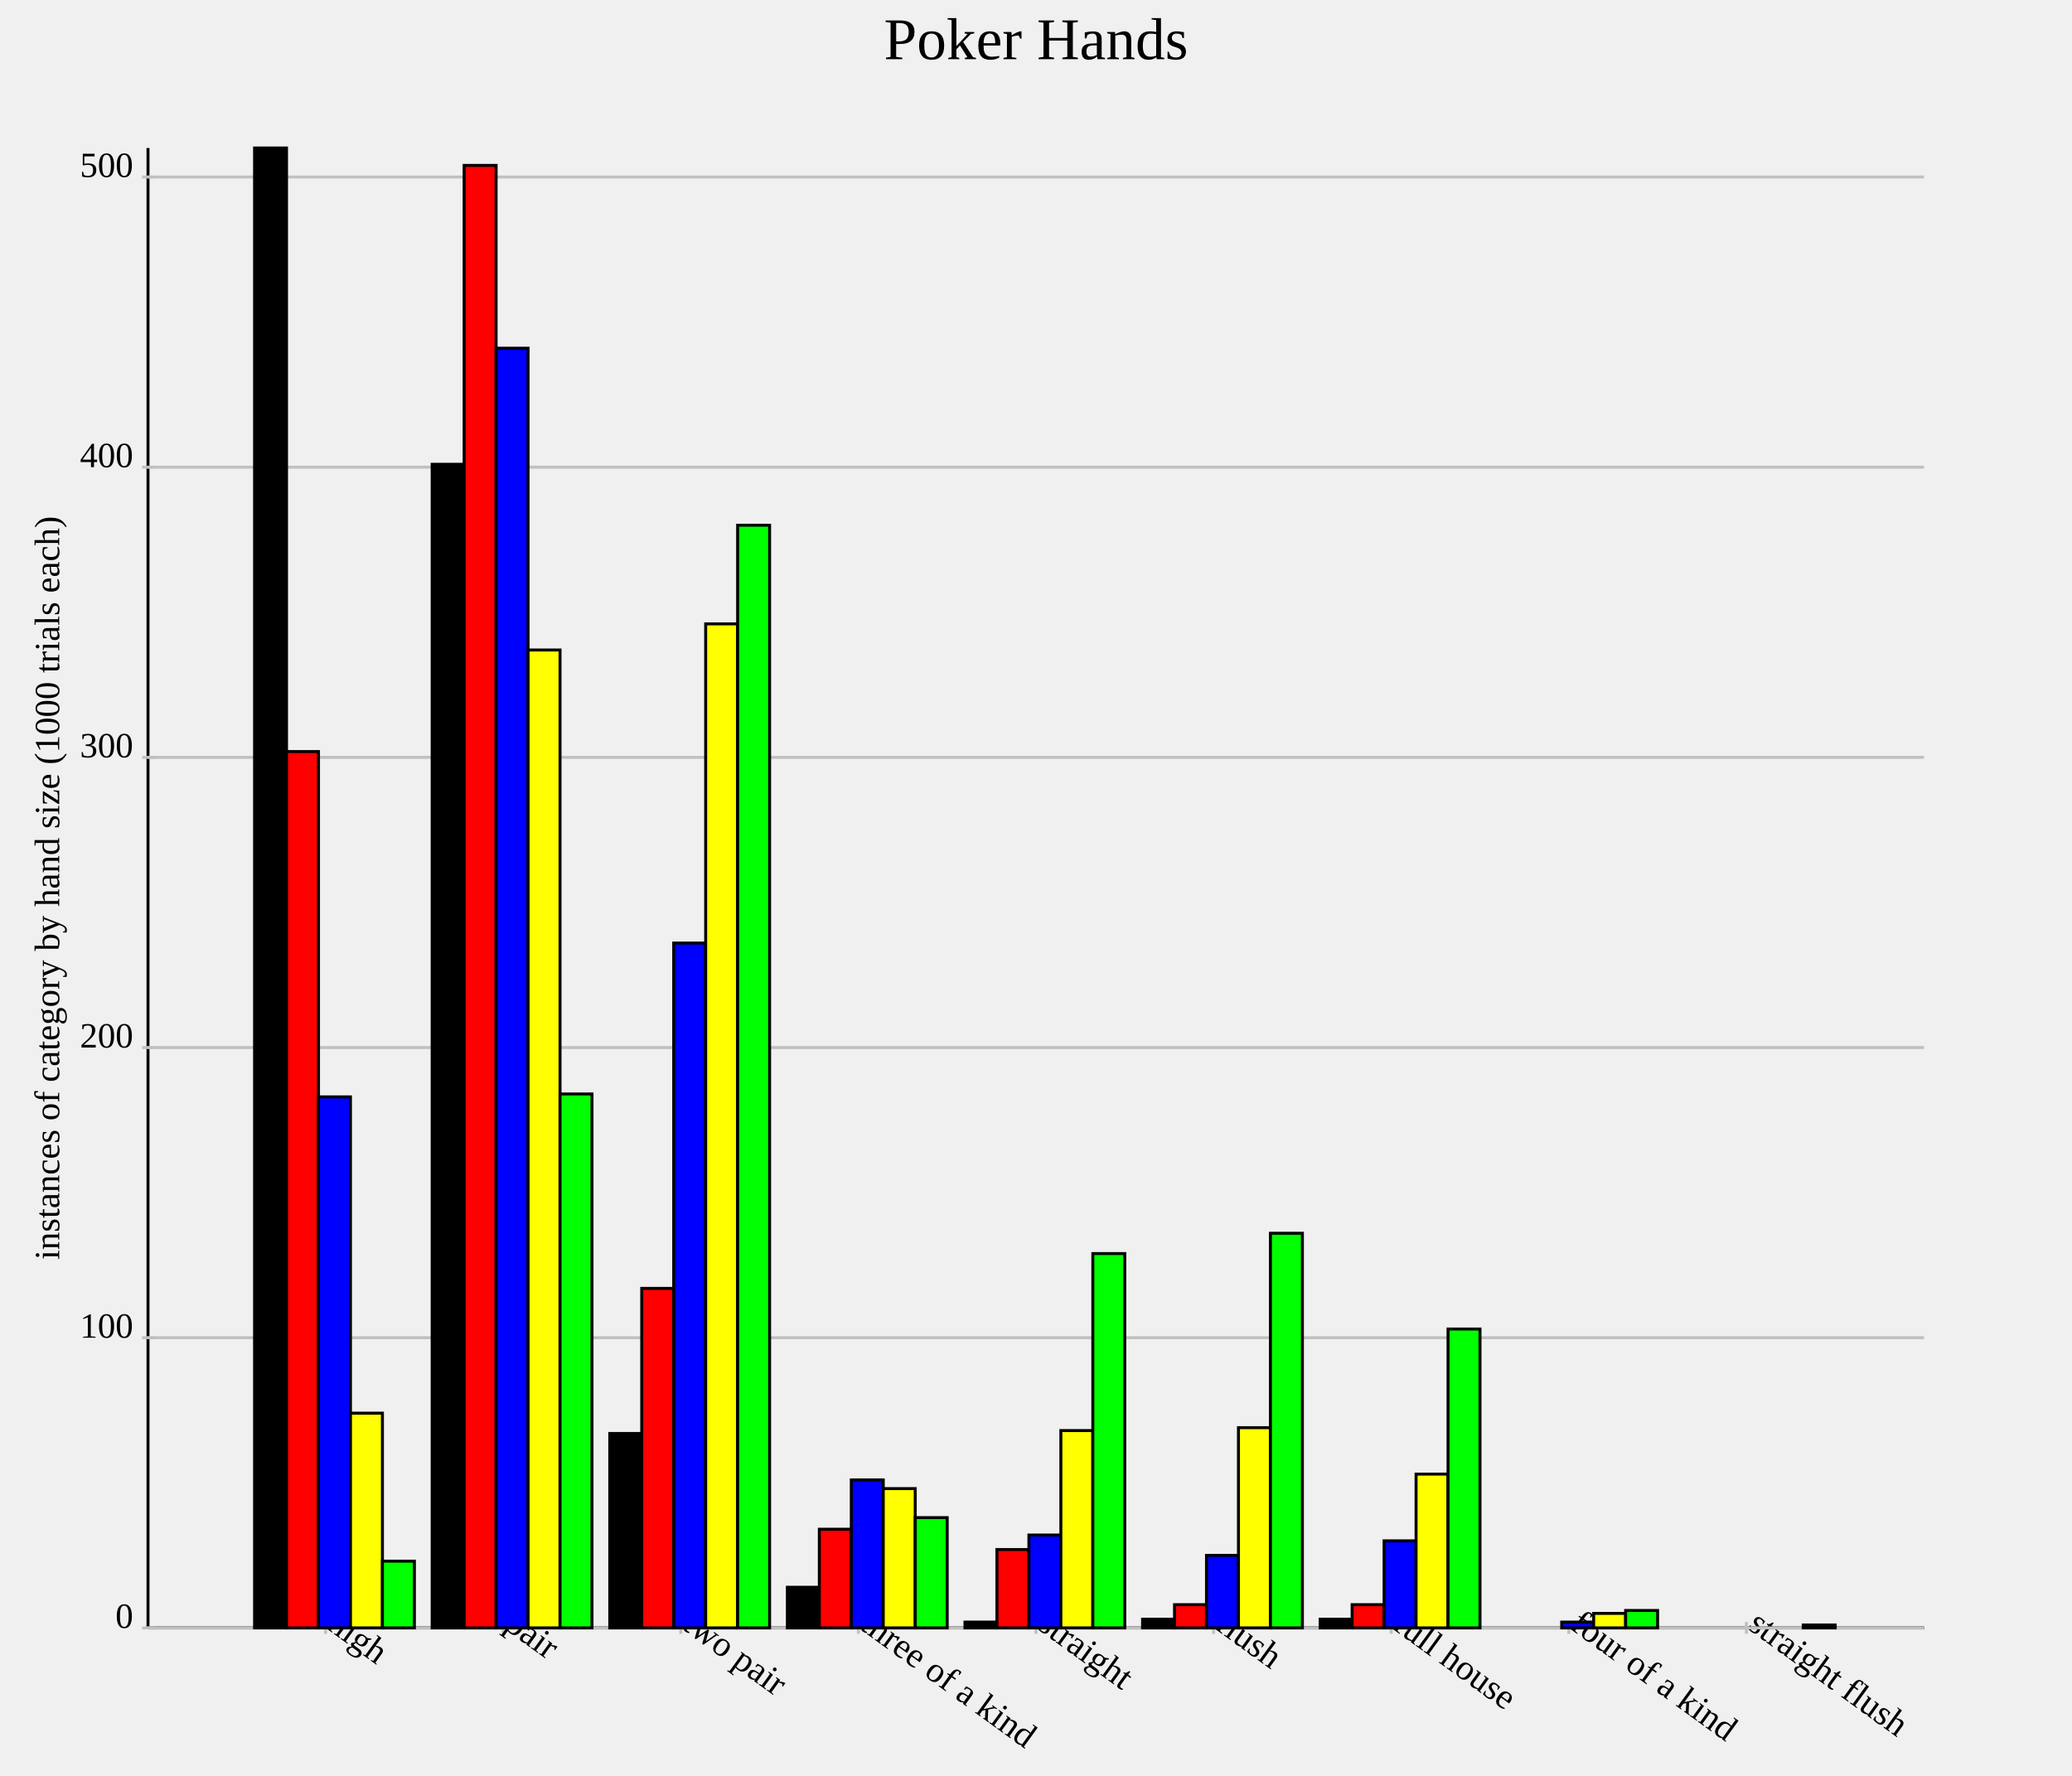
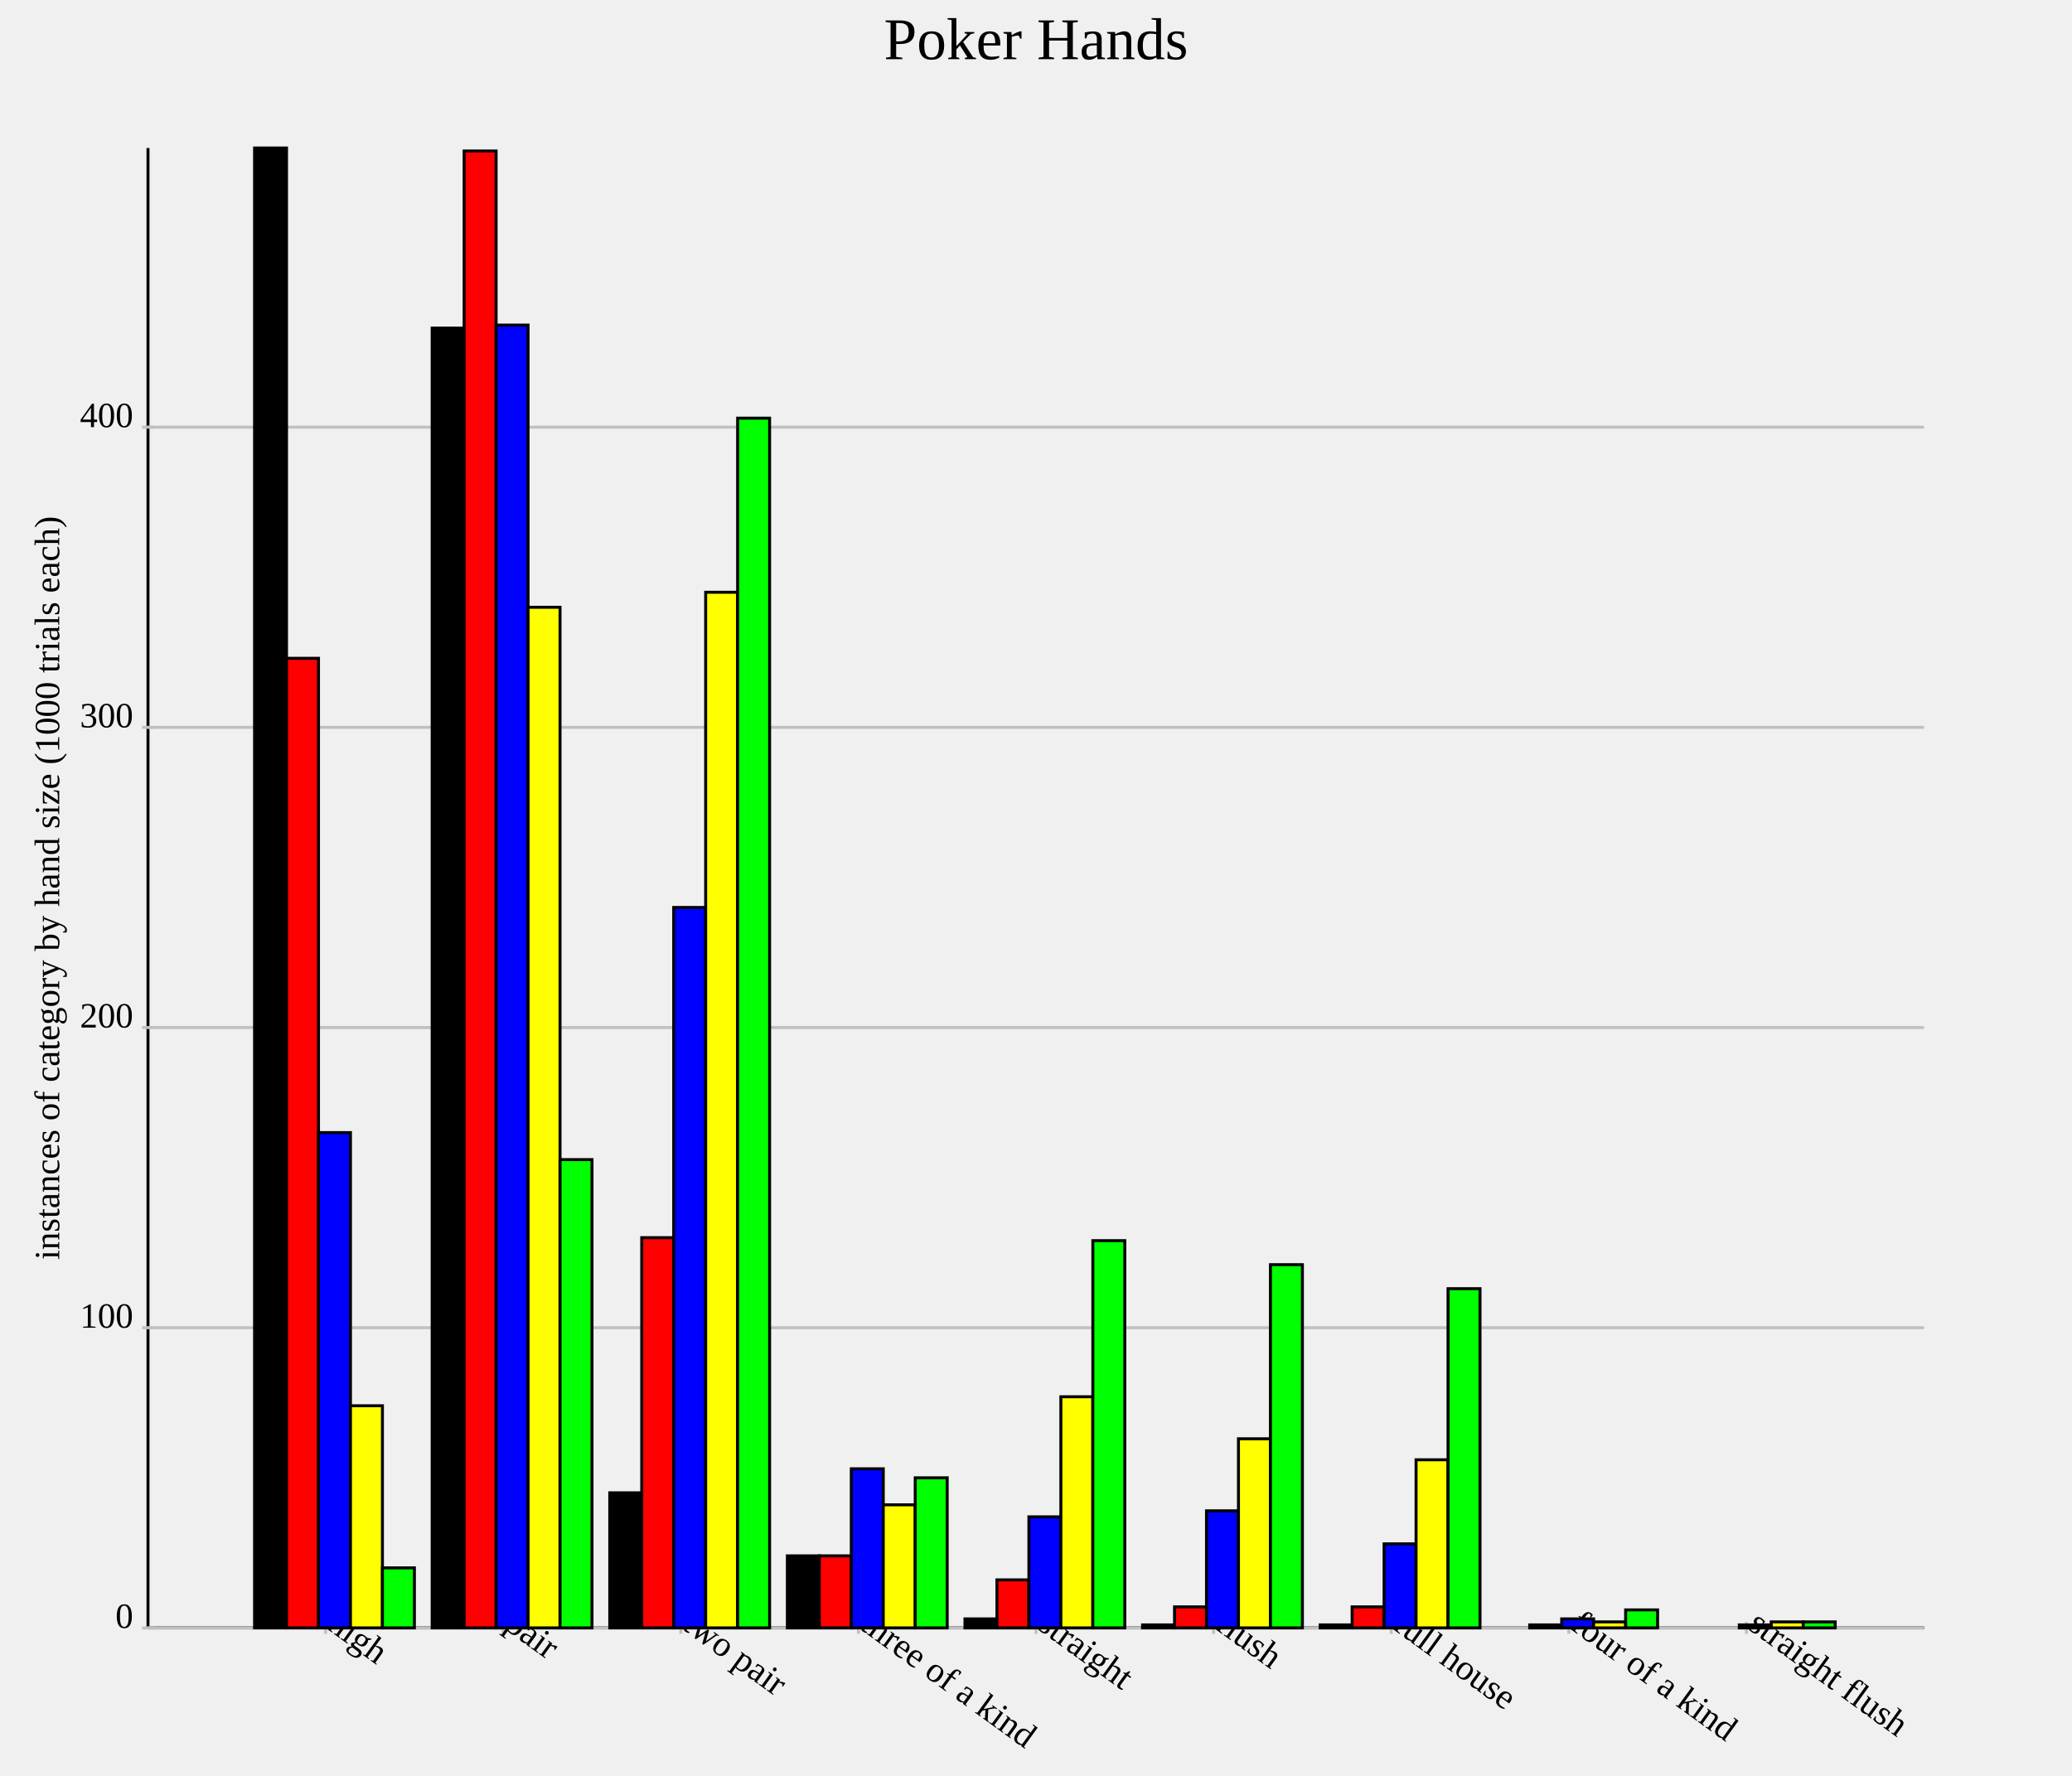
<svg xmlns="http://www.w3.org/2000/svg" version="1.1" width="700.0" height="600.0">
  <style>.caption {
  font-size: 14px;
  font-family: Georgia, serif;
}
</style>
  <line x1="50.0" y1="550.0" x2="650.0" y2="550.0" stroke="rgb(0,0,0)" stroke-width="1" />
  <line x1="50.0" y1="550.0" x2="50.0" y2="50.0" stroke="rgb(0,0,0)" stroke-width="1" />
  <line x1="110.0" y1="548.0" x2="110.0" y2="552.0" stroke="rgb(192,192,192)" stroke-width="1" />
  <text text-anchor="start" alignment-baseline="hanging" x="110.0" y="550.0" font-size="12.0" transform="rotate(36.0,110.0,550.0)">high</text>
  <line x1="170.0" y1="548.0" x2="170.0" y2="552.0" stroke="rgb(192,192,192)" stroke-width="1" />
  <text text-anchor="start" alignment-baseline="hanging" x="170.0" y="550.0" font-size="12.0" transform="rotate(36.0,170.0,550.0)">pair</text>
  <line x1="230.0" y1="548.0" x2="230.0" y2="552.0" stroke="rgb(192,192,192)" stroke-width="1" />
  <text text-anchor="start" alignment-baseline="hanging" x="230.0" y="550.0" font-size="12.0" transform="rotate(36.0,230.0,550.0)">two pair</text>
  <line x1="290.0" y1="548.0" x2="290.0" y2="552.0" stroke="rgb(192,192,192)" stroke-width="1" />
  <text text-anchor="start" alignment-baseline="hanging" x="290.0" y="550.0" font-size="12.0" transform="rotate(36.0,290.0,550.0)">three of a kind</text>
  <line x1="350.0" y1="548.0" x2="350.0" y2="552.0" stroke="rgb(192,192,192)" stroke-width="1" />
  <text text-anchor="start" alignment-baseline="hanging" x="350.0" y="550.0" font-size="12.0" transform="rotate(36.0,350.0,550.0)">straight</text>
  <line x1="410" y1="548.0" x2="410" y2="552.0" stroke="rgb(192,192,192)" stroke-width="1" />
  <text text-anchor="start" alignment-baseline="hanging" x="410" y="550.0" font-size="12.0" transform="rotate(36.0,410,550.0)">flush</text>
  <line x1="470" y1="548.0" x2="470" y2="552.0" stroke="rgb(192,192,192)" stroke-width="1" />
  <text text-anchor="start" alignment-baseline="hanging" x="470" y="550.0" font-size="12.0" transform="rotate(36.0,470,550.0)">full house</text>
  <line x1="530.0" y1="548.0" x2="530.0" y2="552.0" stroke="rgb(192,192,192)" stroke-width="1" />
  <text text-anchor="start" alignment-baseline="hanging" x="530.0" y="550.0" font-size="12.0" transform="rotate(36.0,530.0,550.0)">four of a kind</text>
  <line x1="590" y1="548.0" x2="590" y2="552.0" stroke="rgb(192,192,192)" stroke-width="1" />
  <text text-anchor="start" alignment-baseline="hanging" x="590" y="550.0" font-size="12.0" transform="rotate(36.0,590,550.0)">straight flush</text>
  <line x1="50.0" y1="550.0" x2="650.0" y2="550.0" stroke="rgb(192,192,192)" stroke-width="1" />
  <text text-anchor="end" alignment-baseline="middle" x="45.0" y="550.0" font-size="12.0">0</text>
  <line x1="48.0" y1="550.0" x2="52.0" y2="550.0" stroke="rgb(192,192,192)" stroke-width="1" />
-   <line x1="50.0" y1="451.961" x2="650.0" y2="451.961" stroke="rgb(192,192,192)" stroke-width="1" />
-   <text text-anchor="end" alignment-baseline="middle" x="45.0" y="451.961" font-size="12.0">100</text>
-   <line x1="48.0" y1="451.961" x2="52.0" y2="451.961" stroke="rgb(192,192,192)" stroke-width="1" />
-   <line x1="50.0" y1="353.922" x2="650.0" y2="353.922" stroke="rgb(192,192,192)" stroke-width="1" />
-   <text text-anchor="end" alignment-baseline="middle" x="45.0" y="353.922" font-size="12.0">200</text>
-   <line x1="48.0" y1="353.922" x2="52.0" y2="353.922" stroke="rgb(192,192,192)" stroke-width="1" />
-   <line x1="50.0" y1="255.882" x2="650.0" y2="255.882" stroke="rgb(192,192,192)" stroke-width="1" />
-   <text text-anchor="end" alignment-baseline="middle" x="45.0" y="255.882" font-size="12.0">300</text>
-   <line x1="48.0" y1="255.882" x2="52.0" y2="255.882" stroke="rgb(192,192,192)" stroke-width="1" />
-   <line x1="50.0" y1="157.843" x2="650.0" y2="157.843" stroke="rgb(192,192,192)" stroke-width="1" />
-   <text text-anchor="end" alignment-baseline="middle" x="45.0" y="157.843" font-size="12.0">400</text>
-   <line x1="48.0" y1="157.843" x2="52.0" y2="157.843" stroke="rgb(192,192,192)" stroke-width="1" />
-   <line x1="50.0" y1="59.804" x2="650.0" y2="59.804" stroke="rgb(192,192,192)" stroke-width="1" />
-   <text text-anchor="end" alignment-baseline="middle" x="45.0" y="59.804" font-size="12.0">500</text>
-   <line x1="48.0" y1="59.804" x2="52.0" y2="59.804" stroke="rgb(192,192,192)" stroke-width="1" />
+   <line x1="50.0" y1="448.58" x2="650.0" y2="448.58" stroke="rgb(192,192,192)" stroke-width="1" />
+   <text text-anchor="end" alignment-baseline="middle" x="45.0" y="448.58" font-size="12.0">100</text>
+   <line x1="48.0" y1="448.58" x2="52.0" y2="448.58" stroke="rgb(192,192,192)" stroke-width="1" />
+   <line x1="50.0" y1="347.16" x2="650.0" y2="347.16" stroke="rgb(192,192,192)" stroke-width="1" />
+   <text text-anchor="end" alignment-baseline="middle" x="45.0" y="347.16" font-size="12.0">200</text>
+   <line x1="48.0" y1="347.16" x2="52.0" y2="347.16" stroke="rgb(192,192,192)" stroke-width="1" />
+   <line x1="50.0" y1="245.74" x2="650.0" y2="245.74" stroke="rgb(192,192,192)" stroke-width="1" />
+   <text text-anchor="end" alignment-baseline="middle" x="45.0" y="245.74" font-size="12.0">300</text>
+   <line x1="48.0" y1="245.74" x2="52.0" y2="245.74" stroke="rgb(192,192,192)" stroke-width="1" />
+   <line x1="50.0" y1="144.32" x2="650.0" y2="144.32" stroke="rgb(192,192,192)" stroke-width="1" />
+   <text text-anchor="end" alignment-baseline="middle" x="45.0" y="144.32" font-size="12.0">400</text>
+   <line x1="48.0" y1="144.32" x2="52.0" y2="144.32" stroke="rgb(192,192,192)" stroke-width="1" />
  <rect id="rect0" fill="rgb(0,0,0)" stroke="black" x="86.0" y="50.0" width="10.8" height="500.0" stroke-width="1" />
-   <rect id="rect1" fill="rgb(0,0,0)" stroke="black" x="146.0" y="156.863" width="10.8" height="393.137" stroke-width="1" />
-   <rect id="rect2" fill="rgb(0,0,0)" stroke="black" x="206.0" y="484.314" width="10.8" height="65.686" stroke-width="1" />
-   <rect id="rect3" fill="rgb(0,0,0)" stroke="black" x="266.0" y="536.275" width="10.8" height="13.725" stroke-width="1" />
-   <rect id="rect4" fill="rgb(0,0,0)" stroke="black" x="326.0" y="548.039" width="10.8" height="1.961" stroke-width="1" />
-   <rect id="rect5" fill="rgb(0,0,0)" stroke="black" x="386" y="547.059" width="10.8" height="2.941" stroke-width="1" />
-   <rect id="rect6" fill="rgb(0,0,0)" stroke="black" x="446" y="547.059" width="10.8" height="2.941" stroke-width="1" />
+   <rect id="rect1" fill="rgb(0,0,0)" stroke="black" x="146.0" y="110.852" width="10.8" height="439.148" stroke-width="1" />
+   <rect id="rect2" fill="rgb(0,0,0)" stroke="black" x="206.0" y="504.361" width="10.8" height="45.639" stroke-width="1" />
+   <rect id="rect3" fill="rgb(0,0,0)" stroke="black" x="266.0" y="525.659" width="10.8" height="24.341" stroke-width="1" />
+   <rect id="rect4" fill="rgb(0,0,0)" stroke="black" x="326.0" y="546.957" width="10.8" height="3.043" stroke-width="1" />
+   <rect id="rect5" fill="rgb(0,0,0)" stroke="black" x="386" y="548.986" width="10.8" height="1.014" stroke-width="1" />
+   <rect id="rect6" fill="rgb(0,0,0)" stroke="black" x="446" y="548.986" width="10.8" height="1.014" stroke-width="1" />
  <rect id="rect7" fill="rgb(0,0,0)" stroke="black" x="506.0" y="550.0" width="10.8" height="0.0" stroke-width="1" />
  <rect id="rect8" fill="rgb(0,0,0)" stroke="black" x="566" y="550.0" width="10.8" height="0.0" stroke-width="1" />
-   <rect id="rect9" fill="rgb(255,0,0)" stroke="black" x="96.8" y="253.922" width="10.8" height="296.078" stroke-width="1" />
-   <rect id="rect10" fill="rgb(255,0,0)" stroke="black" x="156.8" y="55.882" width="10.8" height="494.118" stroke-width="1" />
-   <rect id="rect11" fill="rgb(255,0,0)" stroke="black" x="216.8" y="435.294" width="10.8" height="114.706" stroke-width="1" />
-   <rect id="rect12" fill="rgb(255,0,0)" stroke="black" x="276.8" y="516.667" width="10.8" height="33.333" stroke-width="1" />
-   <rect id="rect13" fill="rgb(255,0,0)" stroke="black" x="336.8" y="523.529" width="10.8" height="26.471" stroke-width="1" />
-   <rect id="rect14" fill="rgb(255,0,0)" stroke="black" x="396.8" y="542.157" width="10.8" height="7.843" stroke-width="1" />
-   <rect id="rect15" fill="rgb(255,0,0)" stroke="black" x="456.8" y="542.157" width="10.8" height="7.843" stroke-width="1" />
-   <rect id="rect16" fill="rgb(255,0,0)" stroke="black" x="516.8" y="550.0" width="10.8" height="0.0" stroke-width="1" />
+   <rect id="rect9" fill="rgb(255,0,0)" stroke="black" x="96.8" y="222.414" width="10.8" height="327.586" stroke-width="1" />
+   <rect id="rect10" fill="rgb(255,0,0)" stroke="black" x="156.8" y="51.014" width="10.8" height="498.986" stroke-width="1" />
+   <rect id="rect11" fill="rgb(255,0,0)" stroke="black" x="216.8" y="418.154" width="10.8" height="131.846" stroke-width="1" />
+   <rect id="rect12" fill="rgb(255,0,0)" stroke="black" x="276.8" y="525.659" width="10.8" height="24.341" stroke-width="1" />
+   <rect id="rect13" fill="rgb(255,0,0)" stroke="black" x="336.8" y="533.773" width="10.8" height="16.227" stroke-width="1" />
+   <rect id="rect14" fill="rgb(255,0,0)" stroke="black" x="396.8" y="542.901" width="10.8" height="7.099" stroke-width="1" />
+   <rect id="rect15" fill="rgb(255,0,0)" stroke="black" x="456.8" y="542.901" width="10.8" height="7.099" stroke-width="1" />
+   <rect id="rect16" fill="rgb(255,0,0)" stroke="black" x="516.8" y="548.986" width="10.8" height="1.014" stroke-width="1" />
  <rect id="rect17" fill="rgb(255,0,0)" stroke="black" x="576.8" y="550.0" width="10.8" height="0.0" stroke-width="1" />
-   <rect id="rect18" fill="rgb(0,0,255)" stroke="black" x="107.6" y="370.588" width="10.8" height="179.412" stroke-width="1" />
-   <rect id="rect19" fill="rgb(0,0,255)" stroke="black" x="167.6" y="117.647" width="10.8" height="432.353" stroke-width="1" />
-   <rect id="rect20" fill="rgb(0,0,255)" stroke="black" x="227.6" y="318.627" width="10.8" height="231.373" stroke-width="1" />
-   <rect id="rect21" fill="rgb(0,0,255)" stroke="black" x="287.6" y="500.0" width="10.8" height="50.0" stroke-width="1" />
-   <rect id="rect22" fill="rgb(0,0,255)" stroke="black" x="347.6" y="518.627" width="10.8" height="31.373" stroke-width="1" />
-   <rect id="rect23" fill="rgb(0,0,255)" stroke="black" x="407.6" y="525.49" width="10.8" height="24.51" stroke-width="1" />
-   <rect id="rect24" fill="rgb(0,0,255)" stroke="black" x="467.6" y="520.588" width="10.8" height="29.412" stroke-width="1" />
-   <rect id="rect25" fill="rgb(0,0,255)" stroke="black" x="527.6" y="548.039" width="10.8" height="1.961" stroke-width="1" />
-   <rect id="rect26" fill="rgb(0,0,255)" stroke="black" x="587.6" y="550.0" width="10.8" height="0.0" stroke-width="1" />
-   <rect id="rect27" fill="rgb(255,255,0)" stroke="black" x="118.4" y="477.451" width="10.8" height="72.549" stroke-width="1" />
-   <rect id="rect28" fill="rgb(255,255,0)" stroke="black" x="178.4" y="219.608" width="10.8" height="330.392" stroke-width="1" />
-   <rect id="rect29" fill="rgb(255,255,0)" stroke="black" x="238.4" y="210.784" width="10.8" height="339.216" stroke-width="1" />
-   <rect id="rect30" fill="rgb(255,255,0)" stroke="black" x="298.4" y="502.941" width="10.8" height="47.059" stroke-width="1" />
-   <rect id="rect31" fill="rgb(255,255,0)" stroke="black" x="358.4" y="483.333" width="10.8" height="66.667" stroke-width="1" />
-   <rect id="rect32" fill="rgb(255,255,0)" stroke="black" x="418.4" y="482.353" width="10.8" height="67.647" stroke-width="1" />
-   <rect id="rect33" fill="rgb(255,255,0)" stroke="black" x="478.4" y="498.039" width="10.8" height="51.961" stroke-width="1" />
-   <rect id="rect34" fill="rgb(255,255,0)" stroke="black" x="538.4" y="545.098" width="10.8" height="4.902" stroke-width="1" />
-   <rect id="rect35" fill="rgb(255,255,0)" stroke="black" x="598.4" y="550.0" width="10.8" height="0.0" stroke-width="1" />
-   <rect id="rect36" fill="rgb(0,255,0)" stroke="black" x="129.2" y="527.451" width="10.8" height="22.549" stroke-width="1" />
-   <rect id="rect37" fill="rgb(0,255,0)" stroke="black" x="189.2" y="369.608" width="10.8" height="180.392" stroke-width="1" />
-   <rect id="rect38" fill="rgb(0,255,0)" stroke="black" x="249.2" y="177.451" width="10.8" height="372.549" stroke-width="1" />
-   <rect id="rect39" fill="rgb(0,255,0)" stroke="black" x="309.2" y="512.745" width="10.8" height="37.255" stroke-width="1" />
-   <rect id="rect40" fill="rgb(0,255,0)" stroke="black" x="369.2" y="423.529" width="10.8" height="126.471" stroke-width="1" />
-   <rect id="rect41" fill="rgb(0,255,0)" stroke="black" x="429.2" y="416.667" width="10.8" height="133.333" stroke-width="1" />
-   <rect id="rect42" fill="rgb(0,255,0)" stroke="black" x="489.2" y="449.02" width="10.8" height="100.98" stroke-width="1" />
-   <rect id="rect43" fill="rgb(0,255,0)" stroke="black" x="549.2" y="544.118" width="10.8" height="5.882" stroke-width="1" />
-   <rect id="rect44" fill="rgb(0,255,0)" stroke="black" x="609.2" y="549.02" width="10.8" height="0.98" stroke-width="1" />
+   <rect id="rect18" fill="rgb(0,0,255)" stroke="black" x="107.6" y="382.657" width="10.8" height="167.343" stroke-width="1" />
+   <rect id="rect19" fill="rgb(0,0,255)" stroke="black" x="167.6" y="109.838" width="10.8" height="440.162" stroke-width="1" />
+   <rect id="rect20" fill="rgb(0,0,255)" stroke="black" x="227.6" y="306.592" width="10.8" height="243.408" stroke-width="1" />
+   <rect id="rect21" fill="rgb(0,0,255)" stroke="black" x="287.6" y="496.247" width="10.8" height="53.753" stroke-width="1" />
+   <rect id="rect22" fill="rgb(0,0,255)" stroke="black" x="347.6" y="512.475" width="10.8" height="37.525" stroke-width="1" />
+   <rect id="rect23" fill="rgb(0,0,255)" stroke="black" x="407.6" y="510.446" width="10.8" height="39.554" stroke-width="1" />
+   <rect id="rect24" fill="rgb(0,0,255)" stroke="black" x="467.6" y="521.602" width="10.8" height="28.398" stroke-width="1" />
+   <rect id="rect25" fill="rgb(0,0,255)" stroke="black" x="527.6" y="546.957" width="10.8" height="3.043" stroke-width="1" />
+   <rect id="rect26" fill="rgb(0,0,255)" stroke="black" x="587.6" y="548.986" width="10.8" height="1.014" stroke-width="1" />
+   <rect id="rect27" fill="rgb(255,255,0)" stroke="black" x="118.4" y="474.949" width="10.8" height="75.051" stroke-width="1" />
+   <rect id="rect28" fill="rgb(255,255,0)" stroke="black" x="178.4" y="205.172" width="10.8" height="344.828" stroke-width="1" />
+   <rect id="rect29" fill="rgb(255,255,0)" stroke="black" x="238.4" y="200.101" width="10.8" height="349.899" stroke-width="1" />
+   <rect id="rect30" fill="rgb(255,255,0)" stroke="black" x="298.4" y="508.418" width="10.8" height="41.582" stroke-width="1" />
+   <rect id="rect31" fill="rgb(255,255,0)" stroke="black" x="358.4" y="471.907" width="10.8" height="78.093" stroke-width="1" />
+   <rect id="rect32" fill="rgb(255,255,0)" stroke="black" x="418.4" y="486.105" width="10.8" height="63.895" stroke-width="1" />
+   <rect id="rect33" fill="rgb(255,255,0)" stroke="black" x="478.4" y="493.205" width="10.8" height="56.795" stroke-width="1" />
+   <rect id="rect34" fill="rgb(255,255,0)" stroke="black" x="538.4" y="547.972" width="10.8" height="2.028" stroke-width="1" />
+   <rect id="rect35" fill="rgb(255,255,0)" stroke="black" x="598.4" y="547.972" width="10.8" height="2.028" stroke-width="1" />
+   <rect id="rect36" fill="rgb(0,255,0)" stroke="black" x="129.2" y="529.716" width="10.8" height="20.284" stroke-width="1" />
+   <rect id="rect37" fill="rgb(0,255,0)" stroke="black" x="189.2" y="391.785" width="10.8" height="158.215" stroke-width="1" />
+   <rect id="rect38" fill="rgb(0,255,0)" stroke="black" x="249.2" y="141.278" width="10.8" height="408.722" stroke-width="1" />
+   <rect id="rect39" fill="rgb(0,255,0)" stroke="black" x="309.2" y="499.29" width="10.8" height="50.71" stroke-width="1" />
+   <rect id="rect40" fill="rgb(0,255,0)" stroke="black" x="369.2" y="419.168" width="10.8" height="130.832" stroke-width="1" />
+   <rect id="rect41" fill="rgb(0,255,0)" stroke="black" x="429.2" y="427.282" width="10.8" height="122.718" stroke-width="1" />
+   <rect id="rect42" fill="rgb(0,255,0)" stroke="black" x="489.2" y="435.396" width="10.8" height="114.604" stroke-width="1" />
+   <rect id="rect43" fill="rgb(0,255,0)" stroke="black" x="549.2" y="543.915" width="10.8" height="6.085" stroke-width="1" />
+   <rect id="rect44" fill="rgb(0,255,0)" stroke="black" x="609.2" y="547.972" width="10.8" height="2.028" stroke-width="1" />
  <g>
    <rect id="tooltipbg0" x="0" y="0" width="0" height="0" visibility="hidden" fill="white" />
    <text class="pointLabel" id="tooltiptext0" text-anchor="middle" alignment-baseline="middle" x="91.4" y="300.0" fill="black" visibility="hidden">high from 5</text>
  </g>
  <g>
    <rect id="tooltipbg1" x="0" y="0" width="0" height="0" visibility="hidden" fill="white" />
-     <text class="pointLabel" id="tooltiptext1" text-anchor="middle" alignment-baseline="middle" x="151.4" y="353.431" fill="black" visibility="hidden">pair from 5</text>
+     <text class="pointLabel" id="tooltiptext1" text-anchor="middle" alignment-baseline="middle" x="151.4" y="330.426" fill="black" visibility="hidden">pair from 5</text>
  </g>
  <g>
    <rect id="tooltipbg2" x="0" y="0" width="0" height="0" visibility="hidden" fill="white" />
-     <text class="pointLabel" id="tooltiptext2" text-anchor="middle" alignment-baseline="middle" x="211.4" y="517.157" fill="black" visibility="hidden">two pair from 5</text>
+     <text class="pointLabel" id="tooltiptext2" text-anchor="middle" alignment-baseline="middle" x="211.4" y="527.181" fill="black" visibility="hidden">two pair from 5</text>
  </g>
  <g>
    <rect id="tooltipbg3" x="0" y="0" width="0" height="0" visibility="hidden" fill="white" />
-     <text class="pointLabel" id="tooltiptext3" text-anchor="middle" alignment-baseline="middle" x="271.4" y="543.137" fill="black" visibility="hidden">three of a kind from 5</text>
+     <text class="pointLabel" id="tooltiptext3" text-anchor="middle" alignment-baseline="middle" x="271.4" y="537.83" fill="black" visibility="hidden">three of a kind from 5</text>
  </g>
  <g>
    <rect id="tooltipbg4" x="0" y="0" width="0" height="0" visibility="hidden" fill="white" />
-     <text class="pointLabel" id="tooltiptext4" text-anchor="middle" alignment-baseline="middle" x="331.4" y="549.02" fill="black" visibility="hidden">straight from 5</text>
+     <text class="pointLabel" id="tooltiptext4" text-anchor="middle" alignment-baseline="middle" x="331.4" y="548.479" fill="black" visibility="hidden">straight from 5</text>
  </g>
  <g>
    <rect id="tooltipbg5" x="0" y="0" width="0" height="0" visibility="hidden" fill="white" />
-     <text class="pointLabel" id="tooltiptext5" text-anchor="middle" alignment-baseline="middle" x="391.4" y="548.529" fill="black" visibility="hidden">flush from 5</text>
+     <text class="pointLabel" id="tooltiptext5" text-anchor="middle" alignment-baseline="middle" x="391.4" y="549.493" fill="black" visibility="hidden">flush from 5</text>
  </g>
  <g>
    <rect id="tooltipbg6" x="0" y="0" width="0" height="0" visibility="hidden" fill="white" />
-     <text class="pointLabel" id="tooltiptext6" text-anchor="middle" alignment-baseline="middle" x="451.4" y="548.529" fill="black" visibility="hidden">full house from 5</text>
+     <text class="pointLabel" id="tooltiptext6" text-anchor="middle" alignment-baseline="middle" x="451.4" y="549.493" fill="black" visibility="hidden">full house from 5</text>
  </g>
  <g>
    <rect id="tooltipbg7" x="0" y="0" width="0" height="0" visibility="hidden" fill="white" />
    <text class="pointLabel" id="tooltiptext7" text-anchor="middle" alignment-baseline="middle" x="511.4" y="550.0" fill="black" visibility="hidden">four of a kind from 5</text>
  </g>
  <g>
    <rect id="tooltipbg8" x="0" y="0" width="0" height="0" visibility="hidden" fill="white" />
    <text class="pointLabel" id="tooltiptext8" text-anchor="middle" alignment-baseline="middle" x="571.4" y="550.0" fill="black" visibility="hidden">straight flush from 5</text>
  </g>
  <g>
    <rect id="tooltipbg9" x="0" y="0" width="0" height="0" visibility="hidden" fill="white" />
-     <text class="pointLabel" id="tooltiptext9" text-anchor="middle" alignment-baseline="middle" x="102.2" y="401.961" fill="black" visibility="hidden">high from 6</text>
+     <text class="pointLabel" id="tooltiptext9" text-anchor="middle" alignment-baseline="middle" x="102.2" y="386.207" fill="black" visibility="hidden">high from 6</text>
  </g>
  <g>
    <rect id="tooltipbg10" x="0" y="0" width="0" height="0" visibility="hidden" fill="white" />
-     <text class="pointLabel" id="tooltiptext10" text-anchor="middle" alignment-baseline="middle" x="162.2" y="302.941" fill="black" visibility="hidden">pair from 6</text>
+     <text class="pointLabel" id="tooltiptext10" text-anchor="middle" alignment-baseline="middle" x="162.2" y="300.507" fill="black" visibility="hidden">pair from 6</text>
  </g>
  <g>
    <rect id="tooltipbg11" x="0" y="0" width="0" height="0" visibility="hidden" fill="white" />
-     <text class="pointLabel" id="tooltiptext11" text-anchor="middle" alignment-baseline="middle" x="222.2" y="492.647" fill="black" visibility="hidden">two pair from 6</text>
+     <text class="pointLabel" id="tooltiptext11" text-anchor="middle" alignment-baseline="middle" x="222.2" y="484.077" fill="black" visibility="hidden">two pair from 6</text>
  </g>
  <g>
    <rect id="tooltipbg12" x="0" y="0" width="0" height="0" visibility="hidden" fill="white" />
-     <text class="pointLabel" id="tooltiptext12" text-anchor="middle" alignment-baseline="middle" x="282.2" y="533.333" fill="black" visibility="hidden">three of a kind from 6</text>
+     <text class="pointLabel" id="tooltiptext12" text-anchor="middle" alignment-baseline="middle" x="282.2" y="537.83" fill="black" visibility="hidden">three of a kind from 6</text>
  </g>
  <g>
    <rect id="tooltipbg13" x="0" y="0" width="0" height="0" visibility="hidden" fill="white" />
-     <text class="pointLabel" id="tooltiptext13" text-anchor="middle" alignment-baseline="middle" x="342.2" y="536.765" fill="black" visibility="hidden">straight from 6</text>
+     <text class="pointLabel" id="tooltiptext13" text-anchor="middle" alignment-baseline="middle" x="342.2" y="541.886" fill="black" visibility="hidden">straight from 6</text>
  </g>
  <g>
    <rect id="tooltipbg14" x="0" y="0" width="0" height="0" visibility="hidden" fill="white" />
-     <text class="pointLabel" id="tooltiptext14" text-anchor="middle" alignment-baseline="middle" x="402.2" y="546.078" fill="black" visibility="hidden">flush from 6</text>
+     <text class="pointLabel" id="tooltiptext14" text-anchor="middle" alignment-baseline="middle" x="402.2" y="546.45" fill="black" visibility="hidden">flush from 6</text>
  </g>
  <g>
    <rect id="tooltipbg15" x="0" y="0" width="0" height="0" visibility="hidden" fill="white" />
-     <text class="pointLabel" id="tooltiptext15" text-anchor="middle" alignment-baseline="middle" x="462.2" y="546.078" fill="black" visibility="hidden">full house from 6</text>
+     <text class="pointLabel" id="tooltiptext15" text-anchor="middle" alignment-baseline="middle" x="462.2" y="546.45" fill="black" visibility="hidden">full house from 6</text>
  </g>
  <g>
    <rect id="tooltipbg16" x="0" y="0" width="0" height="0" visibility="hidden" fill="white" />
-     <text class="pointLabel" id="tooltiptext16" text-anchor="middle" alignment-baseline="middle" x="522.2" y="550.0" fill="black" visibility="hidden">four of a kind from 6</text>
+     <text class="pointLabel" id="tooltiptext16" text-anchor="middle" alignment-baseline="middle" x="522.2" y="549.493" fill="black" visibility="hidden">four of a kind from 6</text>
  </g>
  <g>
    <rect id="tooltipbg17" x="0" y="0" width="0" height="0" visibility="hidden" fill="white" />
    <text class="pointLabel" id="tooltiptext17" text-anchor="middle" alignment-baseline="middle" x="582.2" y="550.0" fill="black" visibility="hidden">straight flush from 6</text>
  </g>
  <g>
    <rect id="tooltipbg18" x="0" y="0" width="0" height="0" visibility="hidden" fill="white" />
-     <text class="pointLabel" id="tooltiptext18" text-anchor="middle" alignment-baseline="middle" x="113.0" y="460.294" fill="black" visibility="hidden">high from 7</text>
+     <text class="pointLabel" id="tooltiptext18" text-anchor="middle" alignment-baseline="middle" x="113.0" y="466.329" fill="black" visibility="hidden">high from 7</text>
  </g>
  <g>
    <rect id="tooltipbg19" x="0" y="0" width="0" height="0" visibility="hidden" fill="white" />
-     <text class="pointLabel" id="tooltiptext19" text-anchor="middle" alignment-baseline="middle" x="173.0" y="333.824" fill="black" visibility="hidden">pair from 7</text>
+     <text class="pointLabel" id="tooltiptext19" text-anchor="middle" alignment-baseline="middle" x="173.0" y="329.919" fill="black" visibility="hidden">pair from 7</text>
  </g>
  <g>
    <rect id="tooltipbg20" x="0" y="0" width="0" height="0" visibility="hidden" fill="white" />
-     <text class="pointLabel" id="tooltiptext20" text-anchor="middle" alignment-baseline="middle" x="233" y="434.314" fill="black" visibility="hidden">two pair from 7</text>
+     <text class="pointLabel" id="tooltiptext20" text-anchor="middle" alignment-baseline="middle" x="233" y="428.296" fill="black" visibility="hidden">two pair from 7</text>
  </g>
  <g>
    <rect id="tooltipbg21" x="0" y="0" width="0" height="0" visibility="hidden" fill="white" />
-     <text class="pointLabel" id="tooltiptext21" text-anchor="middle" alignment-baseline="middle" x="293.0" y="525.0" fill="black" visibility="hidden">three of a kind from 7</text>
+     <text class="pointLabel" id="tooltiptext21" text-anchor="middle" alignment-baseline="middle" x="293.0" y="523.124" fill="black" visibility="hidden">three of a kind from 7</text>
  </g>
  <g>
    <rect id="tooltipbg22" x="0" y="0" width="0" height="0" visibility="hidden" fill="white" />
-     <text class="pointLabel" id="tooltiptext22" text-anchor="middle" alignment-baseline="middle" x="353.0" y="534.314" fill="black" visibility="hidden">straight from 7</text>
+     <text class="pointLabel" id="tooltiptext22" text-anchor="middle" alignment-baseline="middle" x="353.0" y="531.237" fill="black" visibility="hidden">straight from 7</text>
  </g>
  <g>
    <rect id="tooltipbg23" x="0" y="0" width="0" height="0" visibility="hidden" fill="white" />
-     <text class="pointLabel" id="tooltiptext23" text-anchor="middle" alignment-baseline="middle" x="413.0" y="537.745" fill="black" visibility="hidden">flush from 7</text>
+     <text class="pointLabel" id="tooltiptext23" text-anchor="middle" alignment-baseline="middle" x="413.0" y="530.223" fill="black" visibility="hidden">flush from 7</text>
  </g>
  <g>
    <rect id="tooltipbg24" x="0" y="0" width="0" height="0" visibility="hidden" fill="white" />
-     <text class="pointLabel" id="tooltiptext24" text-anchor="middle" alignment-baseline="middle" x="473" y="535.294" fill="black" visibility="hidden">full house from 7</text>
+     <text class="pointLabel" id="tooltiptext24" text-anchor="middle" alignment-baseline="middle" x="473" y="535.801" fill="black" visibility="hidden">full house from 7</text>
  </g>
  <g>
    <rect id="tooltipbg25" x="0" y="0" width="0" height="0" visibility="hidden" fill="white" />
-     <text class="pointLabel" id="tooltiptext25" text-anchor="middle" alignment-baseline="middle" x="533.0" y="549.02" fill="black" visibility="hidden">four of a kind from 7</text>
+     <text class="pointLabel" id="tooltiptext25" text-anchor="middle" alignment-baseline="middle" x="533.0" y="548.479" fill="black" visibility="hidden">four of a kind from 7</text>
  </g>
  <g>
    <rect id="tooltipbg26" x="0" y="0" width="0" height="0" visibility="hidden" fill="white" />
-     <text class="pointLabel" id="tooltiptext26" text-anchor="middle" alignment-baseline="middle" x="593.0" y="550.0" fill="black" visibility="hidden">straight flush from 7</text>
+     <text class="pointLabel" id="tooltiptext26" text-anchor="middle" alignment-baseline="middle" x="593.0" y="549.493" fill="black" visibility="hidden">straight flush from 7</text>
  </g>
  <g>
    <rect id="tooltipbg27" x="0" y="0" width="0" height="0" visibility="hidden" fill="white" />
-     <text class="pointLabel" id="tooltiptext27" text-anchor="middle" alignment-baseline="middle" x="123.8" y="513.725" fill="black" visibility="hidden">high from 8</text>
+     <text class="pointLabel" id="tooltiptext27" text-anchor="middle" alignment-baseline="middle" x="123.8" y="512.475" fill="black" visibility="hidden">high from 8</text>
  </g>
  <g>
    <rect id="tooltipbg28" x="0" y="0" width="0" height="0" visibility="hidden" fill="white" />
-     <text class="pointLabel" id="tooltiptext28" text-anchor="middle" alignment-baseline="middle" x="183.8" y="384.804" fill="black" visibility="hidden">pair from 8</text>
+     <text class="pointLabel" id="tooltiptext28" text-anchor="middle" alignment-baseline="middle" x="183.8" y="377.586" fill="black" visibility="hidden">pair from 8</text>
  </g>
  <g>
    <rect id="tooltipbg29" x="0" y="0" width="0" height="0" visibility="hidden" fill="white" />
-     <text class="pointLabel" id="tooltiptext29" text-anchor="middle" alignment-baseline="middle" x="243.8" y="380.392" fill="black" visibility="hidden">two pair from 8</text>
+     <text class="pointLabel" id="tooltiptext29" text-anchor="middle" alignment-baseline="middle" x="243.8" y="375.051" fill="black" visibility="hidden">two pair from 8</text>
  </g>
  <g>
    <rect id="tooltipbg30" x="0" y="0" width="0" height="0" visibility="hidden" fill="white" />
-     <text class="pointLabel" id="tooltiptext30" text-anchor="middle" alignment-baseline="middle" x="303.8" y="526.471" fill="black" visibility="hidden">three of a kind from 8</text>
+     <text class="pointLabel" id="tooltiptext30" text-anchor="middle" alignment-baseline="middle" x="303.8" y="529.209" fill="black" visibility="hidden">three of a kind from 8</text>
  </g>
  <g>
    <rect id="tooltipbg31" x="0" y="0" width="0" height="0" visibility="hidden" fill="white" />
-     <text class="pointLabel" id="tooltiptext31" text-anchor="middle" alignment-baseline="middle" x="363.8" y="516.667" fill="black" visibility="hidden">straight from 8</text>
+     <text class="pointLabel" id="tooltiptext31" text-anchor="middle" alignment-baseline="middle" x="363.8" y="510.953" fill="black" visibility="hidden">straight from 8</text>
  </g>
  <g>
    <rect id="tooltipbg32" x="0" y="0" width="0" height="0" visibility="hidden" fill="white" />
-     <text class="pointLabel" id="tooltiptext32" text-anchor="middle" alignment-baseline="middle" x="423.8" y="516.176" fill="black" visibility="hidden">flush from 8</text>
+     <text class="pointLabel" id="tooltiptext32" text-anchor="middle" alignment-baseline="middle" x="423.8" y="518.053" fill="black" visibility="hidden">flush from 8</text>
  </g>
  <g>
    <rect id="tooltipbg33" x="0" y="0" width="0" height="0" visibility="hidden" fill="white" />
-     <text class="pointLabel" id="tooltiptext33" text-anchor="middle" alignment-baseline="middle" x="483.8" y="524.02" fill="black" visibility="hidden">full house from 8</text>
+     <text class="pointLabel" id="tooltiptext33" text-anchor="middle" alignment-baseline="middle" x="483.8" y="521.602" fill="black" visibility="hidden">full house from 8</text>
  </g>
  <g>
    <rect id="tooltipbg34" x="0" y="0" width="0" height="0" visibility="hidden" fill="white" />
-     <text class="pointLabel" id="tooltiptext34" text-anchor="middle" alignment-baseline="middle" x="543.8" y="547.549" fill="black" visibility="hidden">four of a kind from 8</text>
+     <text class="pointLabel" id="tooltiptext34" text-anchor="middle" alignment-baseline="middle" x="543.8" y="548.986" fill="black" visibility="hidden">four of a kind from 8</text>
  </g>
  <g>
    <rect id="tooltipbg35" x="0" y="0" width="0" height="0" visibility="hidden" fill="white" />
-     <text class="pointLabel" id="tooltiptext35" text-anchor="middle" alignment-baseline="middle" x="603.8" y="550.0" fill="black" visibility="hidden">straight flush from 8</text>
+     <text class="pointLabel" id="tooltiptext35" text-anchor="middle" alignment-baseline="middle" x="603.8" y="548.986" fill="black" visibility="hidden">straight flush from 8</text>
  </g>
  <g>
    <rect id="tooltipbg36" x="0" y="0" width="0" height="0" visibility="hidden" fill="white" />
-     <text class="pointLabel" id="tooltiptext36" text-anchor="middle" alignment-baseline="middle" x="134.6" y="538.725" fill="black" visibility="hidden">high from 9</text>
+     <text class="pointLabel" id="tooltiptext36" text-anchor="middle" alignment-baseline="middle" x="134.6" y="539.858" fill="black" visibility="hidden">high from 9</text>
  </g>
  <g>
    <rect id="tooltipbg37" x="0" y="0" width="0" height="0" visibility="hidden" fill="white" />
-     <text class="pointLabel" id="tooltiptext37" text-anchor="middle" alignment-baseline="middle" x="194.6" y="459.804" fill="black" visibility="hidden">pair from 9</text>
+     <text class="pointLabel" id="tooltiptext37" text-anchor="middle" alignment-baseline="middle" x="194.6" y="470.892" fill="black" visibility="hidden">pair from 9</text>
  </g>
  <g>
    <rect id="tooltipbg38" x="0" y="0" width="0" height="0" visibility="hidden" fill="white" />
-     <text class="pointLabel" id="tooltiptext38" text-anchor="middle" alignment-baseline="middle" x="254.6" y="363.725" fill="black" visibility="hidden">two pair from 9</text>
+     <text class="pointLabel" id="tooltiptext38" text-anchor="middle" alignment-baseline="middle" x="254.6" y="345.639" fill="black" visibility="hidden">two pair from 9</text>
  </g>
  <g>
    <rect id="tooltipbg39" x="0" y="0" width="0" height="0" visibility="hidden" fill="white" />
-     <text class="pointLabel" id="tooltiptext39" text-anchor="middle" alignment-baseline="middle" x="314.6" y="531.373" fill="black" visibility="hidden">three of a kind from 9</text>
+     <text class="pointLabel" id="tooltiptext39" text-anchor="middle" alignment-baseline="middle" x="314.6" y="524.645" fill="black" visibility="hidden">three of a kind from 9</text>
  </g>
  <g>
    <rect id="tooltipbg40" x="0" y="0" width="0" height="0" visibility="hidden" fill="white" />
-     <text class="pointLabel" id="tooltiptext40" text-anchor="middle" alignment-baseline="middle" x="374.6" y="486.765" fill="black" visibility="hidden">straight from 9</text>
+     <text class="pointLabel" id="tooltiptext40" text-anchor="middle" alignment-baseline="middle" x="374.6" y="484.584" fill="black" visibility="hidden">straight from 9</text>
  </g>
  <g>
    <rect id="tooltipbg41" x="0" y="0" width="0" height="0" visibility="hidden" fill="white" />
-     <text class="pointLabel" id="tooltiptext41" text-anchor="middle" alignment-baseline="middle" x="434.6" y="483.333" fill="black" visibility="hidden">flush from 9</text>
+     <text class="pointLabel" id="tooltiptext41" text-anchor="middle" alignment-baseline="middle" x="434.6" y="488.641" fill="black" visibility="hidden">flush from 9</text>
  </g>
  <g>
    <rect id="tooltipbg42" x="0" y="0" width="0" height="0" visibility="hidden" fill="white" />
-     <text class="pointLabel" id="tooltiptext42" text-anchor="middle" alignment-baseline="middle" x="494.6" y="499.51" fill="black" visibility="hidden">full house from 9</text>
+     <text class="pointLabel" id="tooltiptext42" text-anchor="middle" alignment-baseline="middle" x="494.6" y="492.698" fill="black" visibility="hidden">full house from 9</text>
  </g>
  <g>
    <rect id="tooltipbg43" x="0" y="0" width="0" height="0" visibility="hidden" fill="white" />
-     <text class="pointLabel" id="tooltiptext43" text-anchor="middle" alignment-baseline="middle" x="554.6" y="547.059" fill="black" visibility="hidden">four of a kind from 9</text>
+     <text class="pointLabel" id="tooltiptext43" text-anchor="middle" alignment-baseline="middle" x="554.6" y="546.957" fill="black" visibility="hidden">four of a kind from 9</text>
  </g>
  <g>
    <rect id="tooltipbg44" x="0" y="0" width="0" height="0" visibility="hidden" fill="white" />
-     <text class="pointLabel" id="tooltiptext44" text-anchor="middle" alignment-baseline="middle" x="614.6" y="549.51" fill="black" visibility="hidden">straight flush from 9</text>
+     <text class="pointLabel" id="tooltiptext44" text-anchor="middle" alignment-baseline="middle" x="614.6" y="548.986" fill="black" visibility="hidden">straight flush from 9</text>
  </g>
  <text x="350.0" y="20.0" text-anchor="middle" fill="rgb(0,0,0)" font-size="20.0">Poker Hands</text>
  <text transform="rotate(-90.0 20.0 300.0)" x="20.0" y="300.0" text-anchor="middle" fill="rgb(0,0,0)" font-size="12.0">instances of category by hand size (1000 trials each)</text>
      Sorry, your browser does not support inline SVG.
    </svg>
